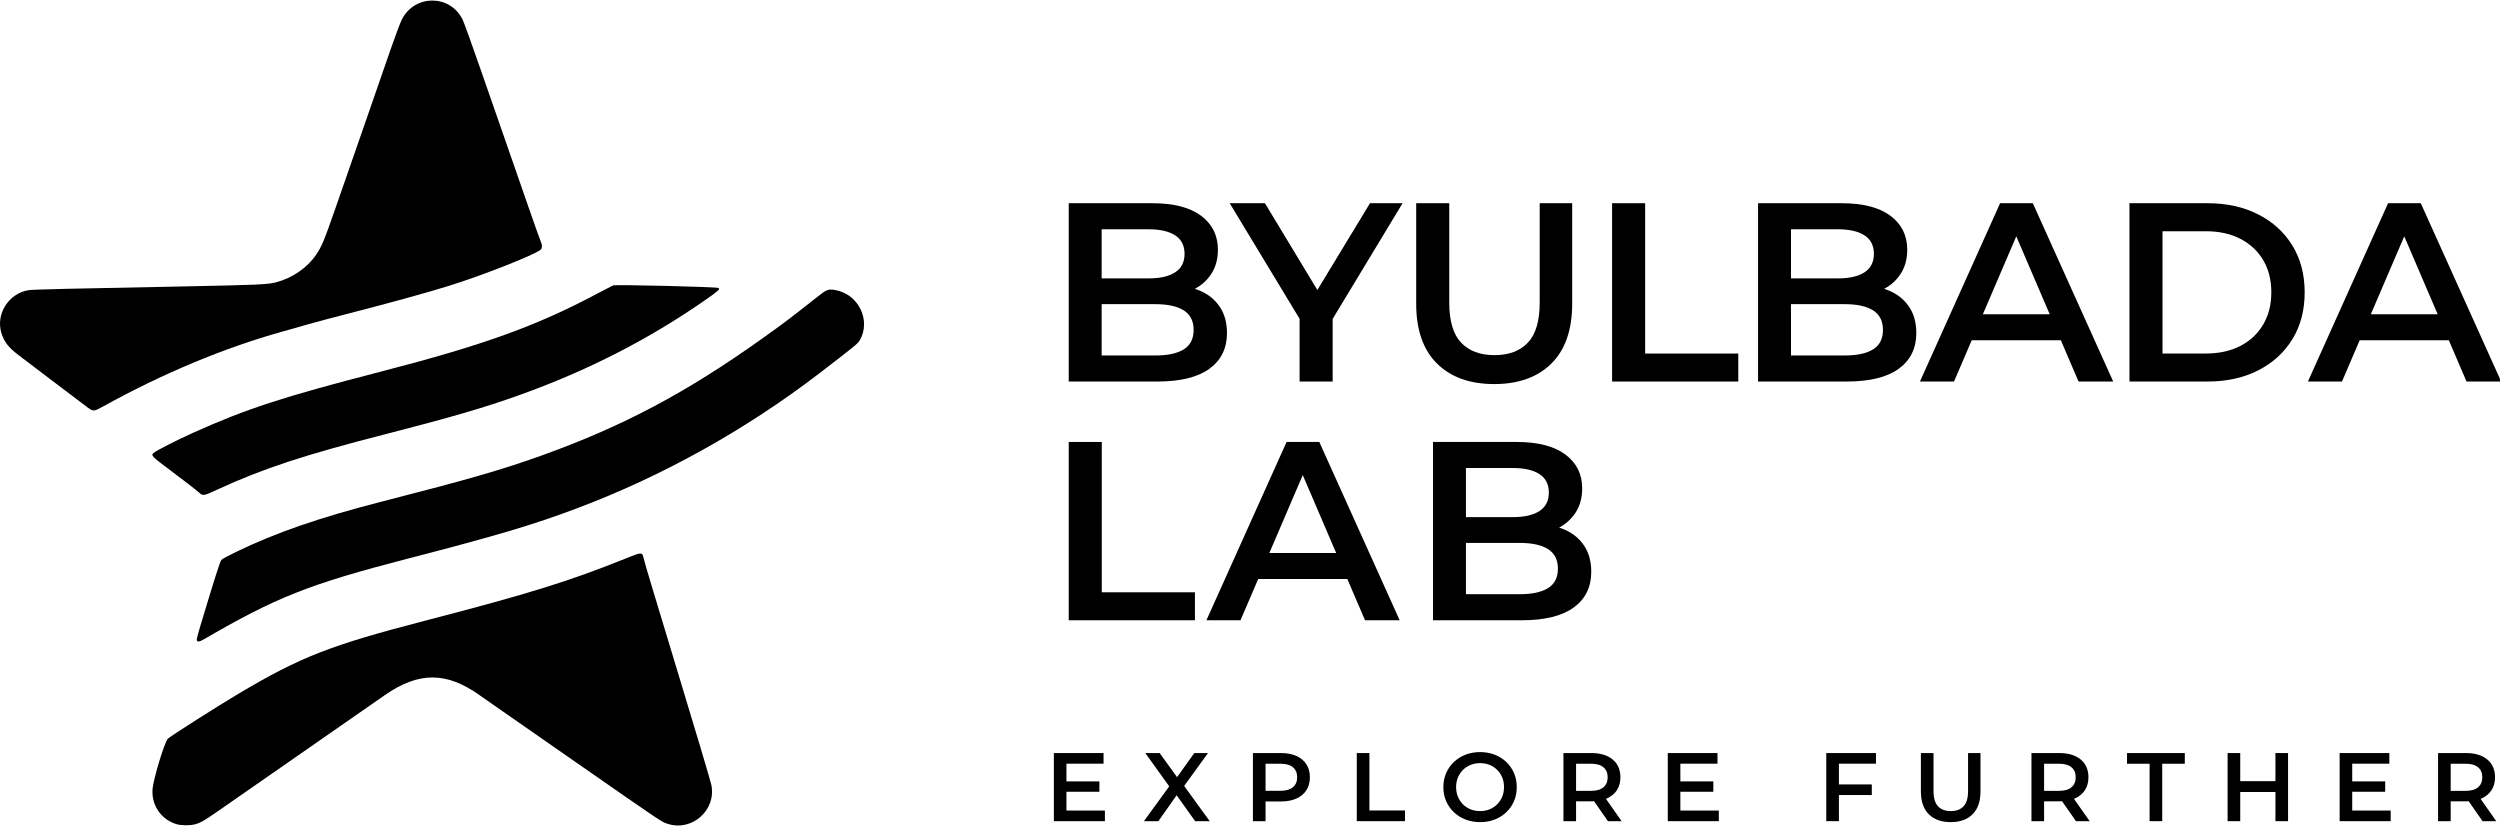
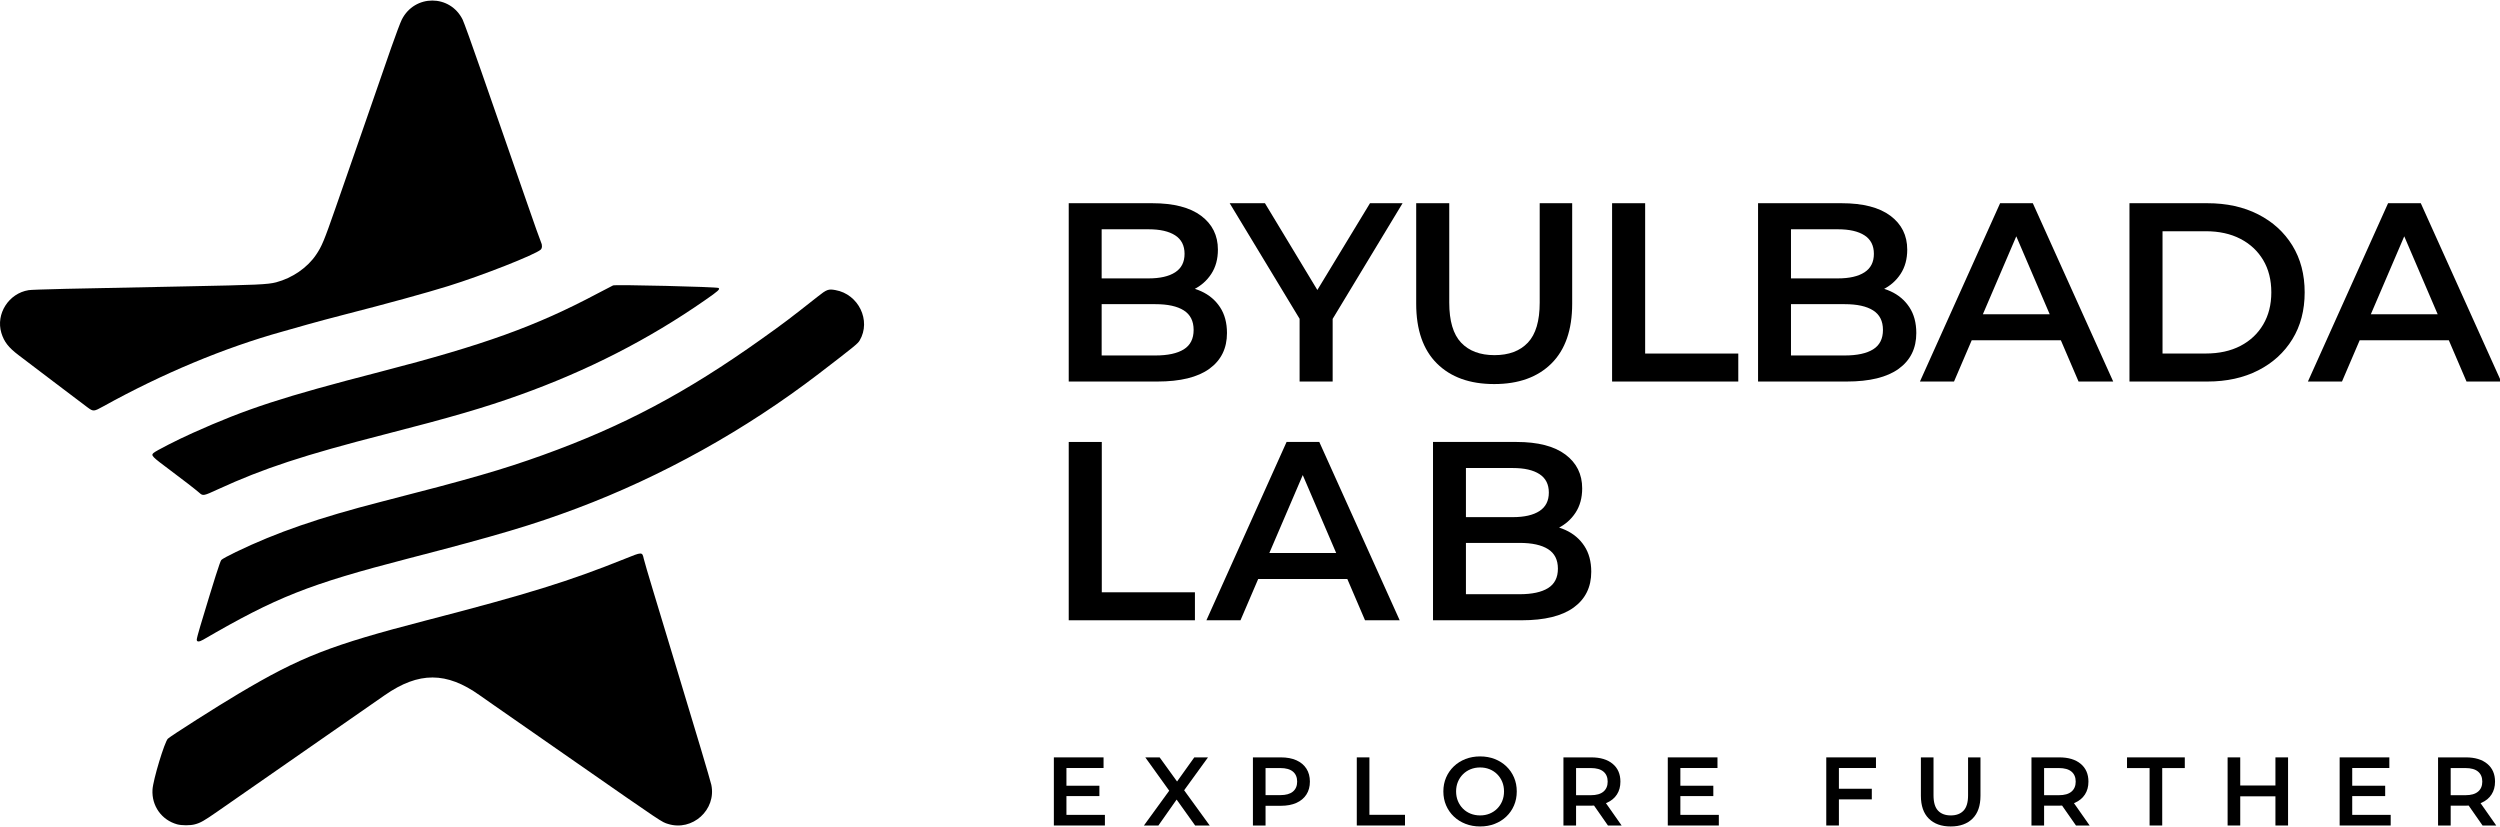
<svg xmlns="http://www.w3.org/2000/svg" viewBox="0 0 1256.18 414.51" width="1256" height="415" role="img" aria-label="BYULBADA LAB">
  <g transform="translate(-39.3962,-28.7216) scale(0.378787)">
    <path d="M339.0,1168.6C318.4,1162.9 305.0,1144.1 306.3,1122.6C307.0,1109.8 322.3,1059.2 326.7,1055.0C330.4,1051.4 392.5,1011.9 420.5,995.3C502.9,946.3 542.3,931.0 670.0,897.9C804.3,863.1 858.7,846.2 932.6,816.5C956.1,807.0 955.9,807.0 958.0,816.4C958.6,819.1 964.2,838.4 970.6,859.4C988.1,917.3 997.6,948.9 1003.0,966.5C1026.5,1043.8 1046.4,1110.5 1047.6,1116.2C1054.5,1149.3 1022.5,1178.2 990.2,1168.1C981.7,1165.5 984.5,1167.4 870.0,1087.7C813.1,1048.1 762.9,1013.2 758.5,1010.1C754.1,1007.1 746.0,1001.4 740.5,997.5C696.3,966.0 659.6,965.9 614.5,997.2C602.8,1005.3 414.9,1136.0 392.0,1151.9C374.9,1163.8 369.9,1166.7 362.5,1168.6C356.4,1170.3 345.0,1170.2 339.0,1168.6ZM220.1,615.5C216.7,613.0 196.1,597.4 174.2,580.8C152.4,564.2 131.8,548.6 128.5,546.1C115.3,536.1 109.4,528.5 105.8,516.7C98.2,491.5 115.6,464.2 142.0,460.0C147.9,459.1 197.8,457.9 350.0,455.0C445.8,453.1 458.9,452.5 470.3,449.6C491.8,443.9 511.6,430.3 523.2,413.2C530.9,401.9 533.9,394.6 549.1,351.0C556.8,328.7 574.2,278.8 587.7,240.0C601.1,201.2 617.0,155.5 622.9,138.5C628.9,121.4 635.2,104.6 637.0,101.1C654.0,67.4 701.0,67.4 717.7,101.1C719.4,104.6 730.4,134.9 742.0,168.5C753.6,202.1 768.1,243.7 774.2,261.0C780.2,278.3 793.0,315.2 802.7,343.0C812.3,370.8 820.8,394.7 821.6,396.2C823.5,399.9 823.4,404.4 821.2,406.3C813.9,412.9 743.7,440.6 698.5,454.6C670.3,463.4 616.4,478.2 562.5,492.0C544.9,496.5 522.2,502.6 512.0,505.5C501.8,508.4 486.8,512.7 478.5,515.0C401.6,536.4 319.5,570.7 241.5,613.9C228.3,621.2 227.9,621.2 220.1,615.5Z" fill="#000000" />
    <path d="M365.0,923.6C365.0,922.3 367.0,914.5 369.5,906.3C388.6,842.8 395.9,819.8 397.6,817.9C398.6,816.7 407.4,811.9 417.0,807.3C471.2,781.2 526.8,762.0 610.0,740.6C727.5,710.5 770.7,698.0 824.0,678.8C930.8,640.3 1014.0,596.2 1114.5,524.6C1145.5,502.5 1150.7,498.5 1188.5,468.7C1200.7,459.0 1202.9,458.2 1212.2,459.9C1242.9,465.3 1259.9,500.4 1244.4,526.7C1241.9,531.0 1237.4,534.6 1190.0,571.0C1092.7,645.5 982.4,706.9 869.1,749.5C811.1,771.3 764.1,785.3 645.5,816.0C513.5,850.2 470.9,867.1 373.5,923.7C368.1,926.8 365.0,926.8 365.0,923.6ZM368.3,728.7C363.5,724.5 346.1,711.0 330.5,699.4C305.3,680.6 304.1,679.4 307.6,676.0C310.3,673.4 339.3,658.5 359.5,649.5C431.4,617.2 478.3,601.9 609.5,568.0C746.3,532.6 815.2,507.7 896.3,464.6C906.9,459.0 916.3,454.1 917.3,453.7C920.8,452.4 1054.8,455.6 1057.1,457.1C1059.6,458.6 1056.9,461.1 1039.4,473.2C964.6,525.3 883.3,566.8 793.5,599.0C747.0,615.7 702.5,628.7 615.5,651.0C506.8,678.9 453.6,696.4 393.3,724.1C373.8,733.1 373.3,733.2 368.3,728.7Z" fill="#000000" />
  </g>
  <path d="M537.006 191.436V101.836H578.971Q595.079 101.836 603.521 108.15Q611.963 114.463 611.963 125.149Q611.963 132.267 608.633 137.356Q605.302 142.446 599.75 145.183Q594.198 147.921 587.603 147.921L589.94 143.349Q597.539 143.349 603.539 146.07Q609.539 148.792 613.03 154.081Q616.521 159.37 616.521 167.067Q616.521 178.603 607.693 185.02Q598.865 191.436 581.531 191.436ZM553.551 178.341H580.531Q589.87 178.341 594.817 175.267Q599.765 172.193 599.765 165.505Q599.765 158.817 594.817 155.688Q589.87 152.559 580.531 152.559H552.283V139.612H577.104Q585.79 139.612 590.499 136.547Q595.207 133.481 595.207 127.272Q595.207 121.046 590.499 117.989Q585.79 114.932 577.104 114.932H553.551Z" fill="#000000" />
  <path d="M653.011 191.436V156.041L656.803 166.176L617.882 101.836H635.6L666.909 153.683H656.931L688.384 101.836H704.752L665.864 166.176L669.622 156.041V191.436Z" fill="#000000" />
  <path d="M750.788 192.704Q732.409 192.704 722.003 182.348Q711.598 171.993 711.598 152.342V101.836H728.209V151.781Q728.209 165.587 734.15 171.881Q740.091 178.175 750.932 178.175Q761.79 178.175 767.723 171.881Q773.656 165.587 773.656 151.781V101.836H789.978V152.342Q789.978 171.993 779.572 182.348Q769.167 192.704 750.788 192.704Z" fill="#000000" />
  <path d="M810.03 191.436V101.836H826.641V177.374H873.441V191.436Z" fill="#000000" />
  <path d="M883.374 191.436V101.836H925.339Q941.447 101.836 949.889 108.15Q958.331 114.463 958.331 125.149Q958.331 132.267 955.001 137.356Q951.67 142.446 946.118 145.183Q940.566 147.921 933.971 147.921L936.308 143.349Q943.907 143.349 949.907 146.07Q955.907 148.792 959.398 154.081Q962.889 159.37 962.889 167.067Q962.889 178.603 954.061 185.02Q945.233 191.436 927.899 191.436ZM899.919 178.341H926.899Q936.238 178.341 941.185 175.267Q946.133 172.193 946.133 165.505Q946.133 158.817 941.185 155.688Q936.238 152.559 926.899 152.559H898.651V139.612H923.472Q932.158 139.612 936.867 136.547Q941.575 133.481 941.575 127.272Q941.575 121.046 936.867 117.989Q932.158 114.932 923.472 114.932H899.919Z" fill="#000000" />
  <path d="M964.716 191.436 1004.999 101.836H1021.433L1061.827 191.436H1044.414L1009.802 110.712H1016.452L981.84 191.436ZM983.332 170.694 987.78 157.627H1036.128L1040.688 170.694Z" fill="#000000" />
  <path d="M1069.998 191.436V101.836H1109.142Q1123.673 101.836 1134.675 107.444Q1145.676 113.051 1151.854 123.091Q1158.031 133.13 1158.031 146.636Q1158.031 160.126 1151.854 170.174Q1145.676 180.222 1134.675 185.829Q1123.673 191.436 1109.142 191.436ZM1086.609 177.358H1108.308Q1118.386 177.358 1125.749 173.533Q1133.113 169.707 1137.194 162.79Q1141.275 155.872 1141.275 146.636Q1141.275 137.273 1137.194 130.419Q1133.113 123.566 1125.749 119.74Q1118.386 115.915 1108.308 115.915H1086.609Z" fill="#000000" />
  <path d="M1159.66 191.436 1199.943 101.836H1216.377L1256.771 191.436H1239.358L1204.746 110.712H1211.396L1176.784 191.436ZM1178.276 170.694 1182.724 157.627H1231.072L1235.632 170.694Z" fill="#000000" />
  <path d="M537.006 311.398V221.798H553.617V297.336H600.417V311.398Z" fill="#000000" />
  <path d="M606.188 311.398 646.471 221.798H662.905L703.299 311.398H685.886L651.274 230.673H657.924L623.312 311.398ZM624.804 290.655 629.252 277.588H677.6L682.16 290.655Z" fill="#000000" />
  <path d="M720.046 311.398V221.798H762.011Q778.119 221.798 786.561 228.111Q795.003 234.425 795.003 245.111Q795.003 252.229 791.673 257.318Q788.342 262.407 782.79 265.145Q777.238 267.883 770.643 267.883L772.98 263.311Q780.579 263.311 786.579 266.032Q792.579 268.753 796.07 274.043Q799.561 279.332 799.561 287.028Q799.561 298.565 790.733 304.982Q781.905 311.398 764.571 311.398ZM736.591 298.302H763.571Q772.91 298.302 777.857 295.229Q782.805 292.155 782.805 285.467Q782.805 278.779 777.857 275.65Q772.91 272.52 763.571 272.52H735.323V259.574H760.144Q768.83 259.574 773.539 256.508Q778.247 253.443 778.247 247.234Q778.247 241.008 773.539 237.951Q768.83 234.894 760.144 234.894H736.591Z" fill="#000000" />
-   <path d="M529.535 412.339V378.112H554.504V383.452H535.855V406.999H555.183V412.339ZM535.371 397.562V392.357H552.415V397.562Z" fill="#000000" />
-   <path d="M574.785 412.339 589.231 392.468 589.225 397.257 575.48 378.112H582.69L592.914 392.272L589.943 392.321L600.098 378.112H606.983L593.324 396.945V392.332L607.845 412.339H600.518L589.783 397.294L592.644 397.287L582.063 412.339Z" fill="#000000" />
-   <path d="M629.559 412.339V378.112H643.61Q648.146 378.112 651.408 379.57Q654.67 381.028 656.428 383.767Q658.186 386.506 658.186 390.296Q658.186 394.044 656.428 396.78Q654.67 399.516 651.408 400.977Q648.146 402.439 643.61 402.439H633.069L635.904 399.501V412.339ZM635.904 400.176 633.069 397.073H643.345Q647.529 397.073 649.657 395.295Q651.785 393.517 651.785 390.296Q651.785 387.034 649.657 385.255Q647.529 383.477 643.345 383.477H633.069L635.904 380.374Z" fill="#000000" />
-   <path d="M681.747 412.339V378.112H688.092V406.967H705.97V412.339Z" fill="#000000" />
-   <path d="M743.723 412.823Q739.744 412.823 736.36 411.503Q732.976 410.183 730.491 407.805Q728.006 405.427 726.627 402.226Q725.248 399.024 725.248 395.222Q725.248 391.42 726.627 388.223Q728.006 385.026 730.496 382.641Q732.987 380.255 736.355 378.941Q739.724 377.627 743.711 377.627Q747.703 377.627 751.057 378.934Q754.411 380.24 756.892 382.612Q759.374 384.983 760.752 388.195Q762.131 391.407 762.131 395.227Q762.131 399.046 760.752 402.258Q759.374 405.47 756.892 407.84Q754.411 410.21 751.057 411.517Q747.703 412.823 743.723 412.823ZM743.711 407.273Q746.304 407.273 748.488 406.382Q750.672 405.491 752.295 403.865Q753.918 402.239 754.824 400.041Q755.73 397.843 755.73 395.212Q755.73 392.582 754.829 390.4Q753.928 388.219 752.303 386.591Q750.678 384.962 748.491 384.07Q746.304 383.177 743.711 383.177Q741.118 383.177 738.921 384.071Q736.724 384.965 735.092 386.596Q733.46 388.227 732.555 390.412Q731.649 392.596 731.649 395.211Q731.649 397.826 732.553 400.024Q733.456 402.222 735.085 403.863Q736.713 405.504 738.915 406.388Q741.118 407.273 743.711 407.273Z" fill="#000000" />
-   <path d="M785.584 412.339V378.112H799.572Q806.423 378.112 810.317 381.349Q814.211 384.587 814.211 390.296Q814.211 394.044 812.454 396.756Q810.696 399.467 807.434 400.919Q804.172 402.371 799.635 402.371H789.095L791.93 399.501V412.339ZM807.945 412.339 799.279 399.913H806.096L814.817 412.339ZM791.93 400.176 789.095 397.116H799.37Q803.554 397.116 805.683 395.316Q807.811 393.517 807.811 390.296Q807.811 387.034 805.683 385.255Q803.554 383.477 799.37 383.477H789.095L791.93 380.374Z" fill="#000000" />
-   <path d="M838.016 412.339V378.112H862.986V383.452H844.337V406.999H863.664V412.339ZM843.852 397.562V392.357H860.896V397.562Z" fill="#000000" />
-   <path d="M917.65 412.339V378.112H942.62V383.452H923.996V412.339ZM923.469 399.215V393.875H940.53V399.215Z" fill="#000000" />
-   <path d="M980.164 412.823Q973.143 412.823 969.168 408.867Q965.193 404.911 965.193 397.405V378.112H971.539V397.19Q971.539 402.464 973.808 404.869Q976.077 407.273 980.219 407.273Q984.367 407.273 986.633 404.869Q988.899 402.464 988.899 397.19V378.112H995.134V397.405Q995.134 404.911 991.159 408.867Q987.184 412.823 980.164 412.823Z" fill="#000000" />
-   <path d="M1020.755 412.339V378.112H1034.743Q1041.593 378.112 1045.488 381.349Q1049.382 384.587 1049.382 390.296Q1049.382 394.044 1047.624 396.756Q1045.866 399.467 1042.604 400.919Q1039.342 402.371 1034.806 402.371H1024.265L1027.1 399.501V412.339ZM1043.115 412.339 1034.45 399.913H1041.267L1049.988 412.339ZM1027.1 400.176 1024.265 397.116H1034.541Q1038.725 397.116 1040.853 395.316Q1042.981 393.517 1042.981 390.296Q1042.981 387.034 1040.853 385.255Q1038.725 383.477 1034.541 383.477H1024.265L1027.1 380.374Z" fill="#000000" />
-   <path d="M1080.108 412.339V383.484H1068.765V378.112H1097.797V383.484H1086.454V412.339Z" fill="#000000" />
-   <path d="M1143.341 412.339V378.112H1149.686V412.339ZM1119.311 412.339V378.112H1125.657V412.339ZM1125.13 397.68V392.239H1143.825V397.68Z" fill="#000000" />
-   <path d="M1175.607 412.339V378.112H1200.576V383.452H1181.927V406.999H1201.254V412.339ZM1181.442 397.562V392.357H1198.486V397.562Z" fill="#000000" />
-   <path d="M1225.056 412.339V378.112H1239.044Q1245.895 378.112 1249.789 381.349Q1253.683 384.587 1253.683 390.296Q1253.683 394.044 1251.925 396.756Q1250.168 399.467 1246.906 400.919Q1243.644 402.371 1239.107 402.371H1228.566L1231.402 399.501V412.339ZM1247.417 412.339 1238.751 399.913H1245.568L1254.289 412.339ZM1231.402 400.176 1228.566 397.116H1238.842Q1243.026 397.116 1245.154 395.316Q1247.283 393.517 1247.283 390.296Q1247.283 387.034 1245.154 385.255Q1243.026 383.477 1238.842 383.477H1228.566L1231.402 380.374Z" fill="#000000" />
+   <path d="M529.535 414.515V380.287H554.504V385.628H535.855V409.174H555.183V414.515ZM535.371 399.737V394.533H552.415V399.737Z" fill="#000000" />
+   <path d="M574.785 414.515 589.231 394.643 589.225 399.433 575.48 380.287H582.69L592.914 394.448L589.943 394.497L600.098 380.287H606.983L593.324 399.121V394.508L607.845 414.515H600.518L589.783 399.469L592.644 399.463L582.063 414.515Z" fill="#000000" />
+   <path d="M629.559 414.515V380.287H643.61Q648.146 380.287 651.408 381.746Q654.67 383.204 656.428 385.943Q658.186 388.682 658.186 392.472Q658.186 396.22 656.428 398.956Q654.67 401.692 651.408 403.153Q648.146 404.614 643.61 404.614H633.069L635.904 401.677V414.515ZM635.904 402.352 633.069 399.249H643.345Q647.529 399.249 649.657 397.471Q651.785 395.693 651.785 392.472Q651.785 389.209 649.657 387.431Q647.529 385.653 643.345 385.653H633.069L635.904 382.55Z" fill="#000000" />
+   <path d="M681.747 414.515V380.287H688.092V409.143H705.97V414.515Z" fill="#000000" />
+   <path d="M743.723 414.999Q739.744 414.999 736.36 413.679Q732.976 412.359 730.491 409.981Q728.006 407.603 726.627 404.401Q725.248 401.2 725.248 397.398Q725.248 393.596 726.627 390.399Q728.006 387.202 730.496 384.816Q732.987 382.431 736.355 381.117Q739.724 379.803 743.711 379.803Q747.703 379.803 751.057 381.11Q754.411 382.416 756.892 384.788Q759.374 387.159 760.752 390.371Q762.131 393.583 762.131 397.402Q762.131 401.222 760.752 404.434Q759.374 407.646 756.892 410.016Q754.411 412.386 751.057 413.692Q747.703 414.999 743.723 414.999ZM743.711 409.449Q746.304 409.449 748.488 408.558Q750.672 407.667 752.295 406.041Q753.918 404.415 754.824 402.217Q755.73 400.019 755.73 397.388Q755.73 394.758 754.829 392.576Q753.928 390.395 752.303 388.766Q750.678 387.138 748.491 386.246Q746.304 385.353 743.711 385.353Q741.118 385.353 738.921 386.247Q736.724 387.141 735.092 388.772Q733.46 390.402 732.555 392.587Q731.649 394.772 731.649 397.387Q731.649 400.002 732.553 402.2Q733.456 404.398 735.085 406.039Q736.713 407.679 738.915 408.564Q741.118 409.449 743.711 409.449Z" fill="#000000" />
+   <path d="M785.584 414.515V380.287H799.572Q806.423 380.287 810.317 383.525Q814.211 386.762 814.211 392.472Q814.211 396.22 812.454 398.931Q810.696 401.643 807.434 403.095Q804.172 404.547 799.635 404.547H789.095L791.93 401.677V414.515ZM807.945 414.515 799.279 402.089H806.096L814.817 414.515ZM791.93 402.352 789.095 399.291H799.37Q803.554 399.291 805.683 397.492Q807.811 395.693 807.811 392.472Q807.811 389.209 805.683 387.431Q803.554 385.653 799.37 385.653H789.095L791.93 382.55Z" fill="#000000" />
+   <path d="M838.016 414.515V380.287H862.986V385.628H844.337V409.174H863.664V414.515ZM843.852 399.737V394.533H860.896V399.737Z" fill="#000000" />
+   <path d="M917.65 414.515V380.287H942.62V385.628H923.996V414.515ZM923.469 401.391V396.05H940.53V401.391Z" fill="#000000" />
+   <path d="M980.164 414.999Q973.143 414.999 969.168 411.043Q965.193 407.087 965.193 399.581V380.287H971.539V399.366Q971.539 404.64 973.808 407.044Q976.077 409.449 980.219 409.449Q984.367 409.449 986.633 407.044Q988.899 404.64 988.899 399.366V380.287H995.134V399.581Q995.134 407.087 991.159 411.043Q987.184 414.999 980.164 414.999Z" fill="#000000" />
+   <path d="M1020.755 414.515V380.287H1034.743Q1041.593 380.287 1045.488 383.525Q1049.382 386.762 1049.382 392.472Q1049.382 396.22 1047.624 398.931Q1045.866 401.643 1042.604 403.095Q1039.342 404.547 1034.806 404.547H1024.265L1027.1 401.677V414.515ZM1043.115 414.515 1034.45 402.089H1041.267L1049.988 414.515ZM1027.1 402.352 1024.265 399.291H1034.541Q1038.725 399.291 1040.853 397.492Q1042.981 395.693 1042.981 392.472Q1042.981 389.209 1040.853 387.431Q1038.725 385.653 1034.541 385.653H1024.265L1027.1 382.55Z" fill="#000000" />
+   <path d="M1080.108 414.515V385.659H1068.765V380.287H1097.797V385.659H1086.454V414.515Z" fill="#000000" />
+   <path d="M1143.341 414.515V380.287H1149.686V414.515ZM1119.311 414.515V380.287H1125.657V414.515ZM1125.13 399.856V394.415H1143.825V399.856Z" fill="#000000" />
+   <path d="M1175.607 414.515V380.287H1200.576V385.628H1181.927V409.174H1201.254V414.515ZM1181.442 399.737V394.533H1198.486V399.737Z" fill="#000000" />
+   <path d="M1225.056 414.515V380.287H1239.044Q1245.895 380.287 1249.789 383.525Q1253.683 386.762 1253.683 392.472Q1253.683 396.22 1251.925 398.931Q1250.168 401.643 1246.906 403.095Q1243.644 404.547 1239.107 404.547H1228.566L1231.402 401.677V414.515ZM1247.417 414.515 1238.751 402.089H1245.568L1254.289 414.515ZM1231.402 402.352 1228.566 399.291H1238.842Q1243.026 399.291 1245.154 397.492Q1247.283 395.693 1247.283 392.472Q1247.283 389.209 1245.154 387.431Q1243.026 385.653 1238.842 385.653H1228.566L1231.402 382.55Z" fill="#000000" />
</svg>
